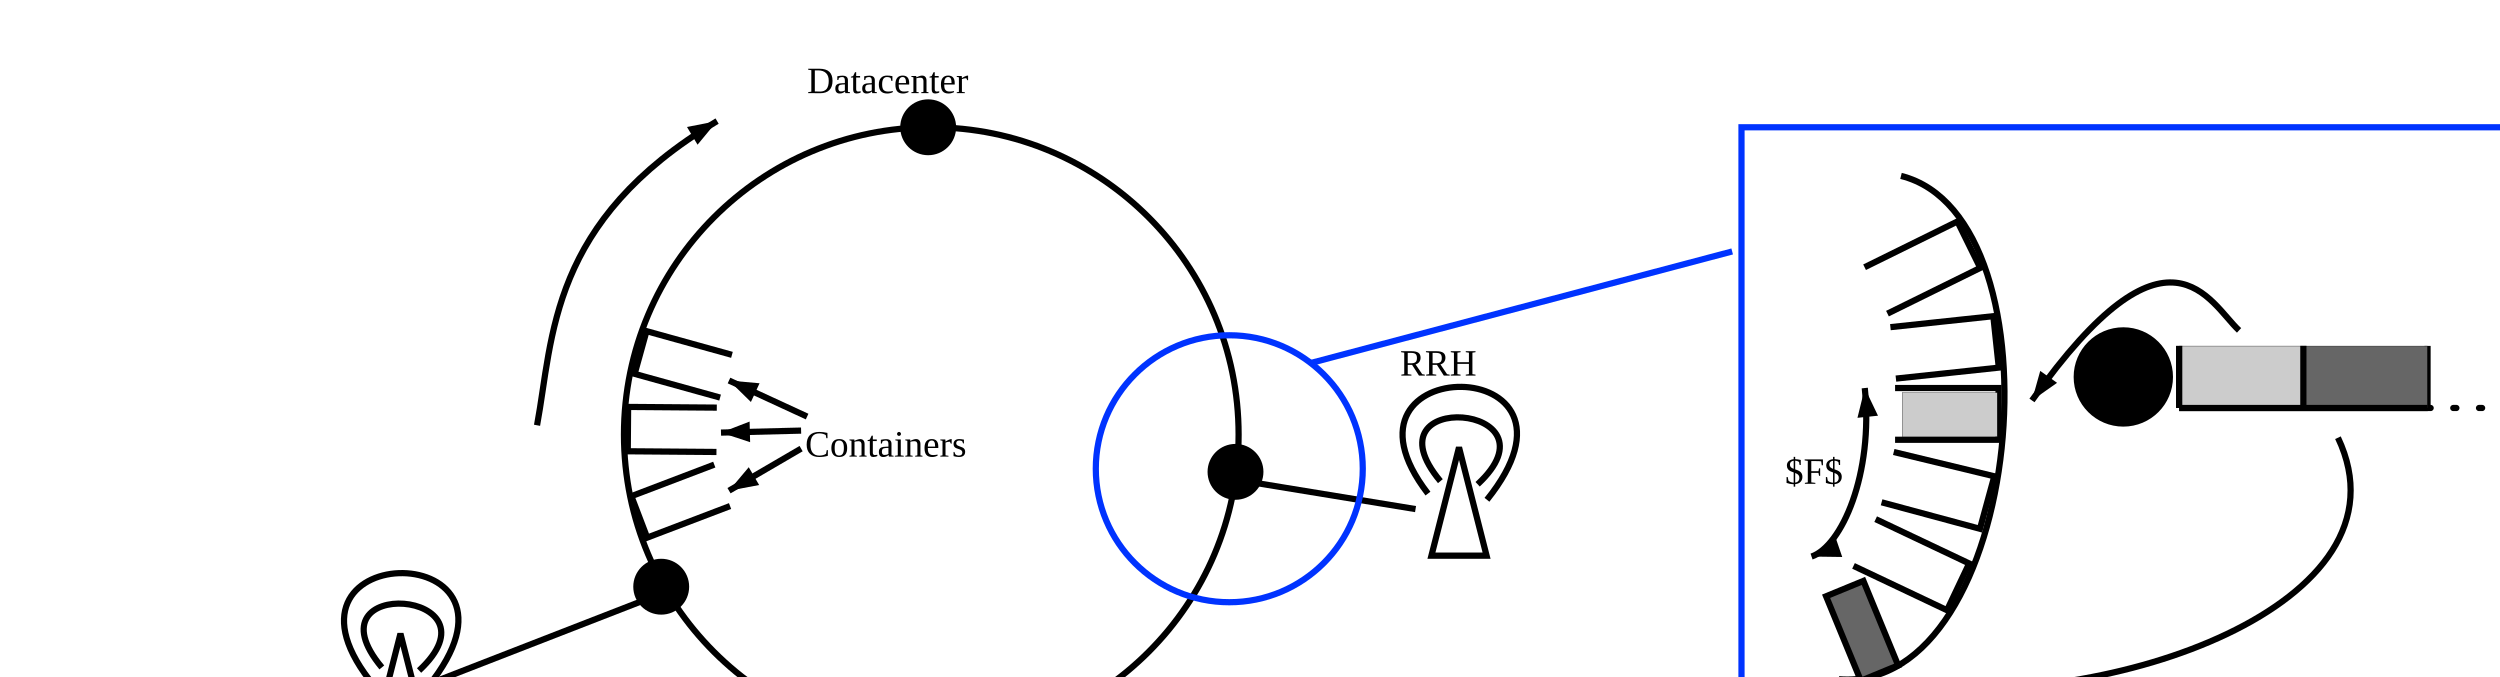
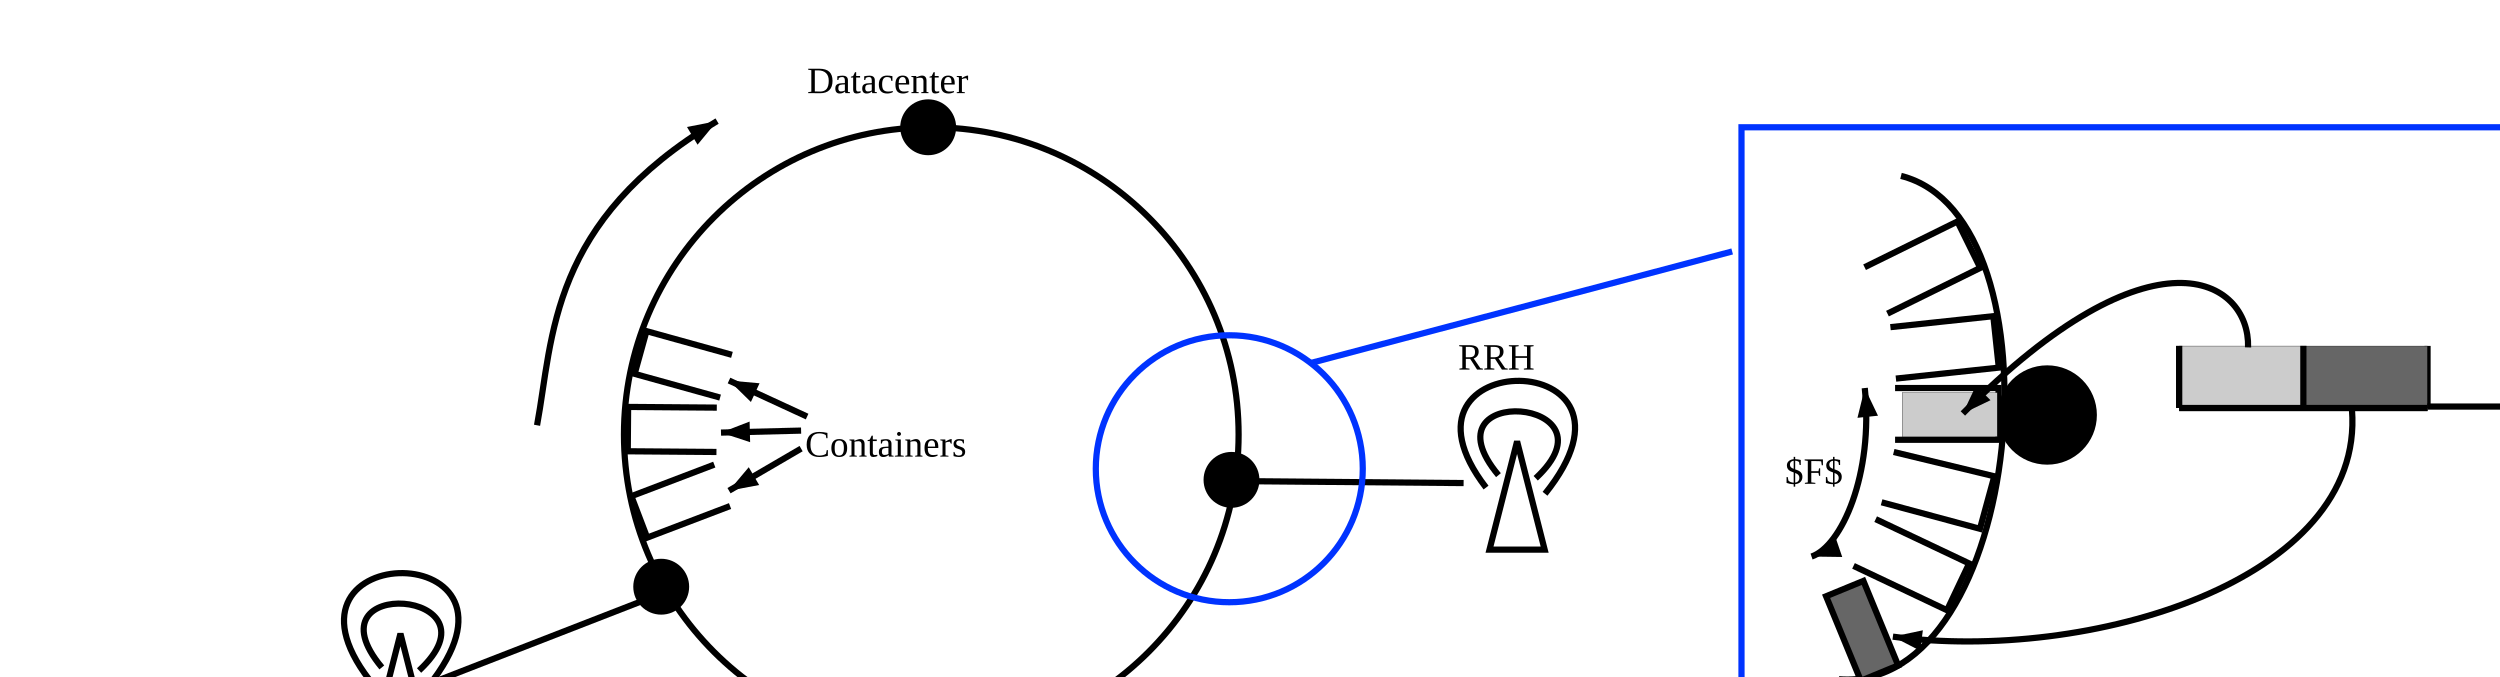
<svg xmlns="http://www.w3.org/2000/svg" xmlns:ns1="http://latexdraw.sourceforge.net/namespaces/latexdraw" version="1.1" baseProfile="full">
  <g>
-     <g ns1:type="circle" id="id892310571">
+     <g ns1:type="circle" id="id709680317">
      <circle cx="300.0" cy="140.0" r="99.0" ns1:borderPos="outer" stroke-width="2.0" stroke="black" fill="none" />
    </g>
-     <g ns1:type="triangle" id="id197065952" ns1:points="460.0 140.0 480.0 140.0 480.0 180.0 480.0 180.0">
-       <polygon points="470.0,144.123 478.882,179.0 461.118,179.0" ns1:borderPos="outer" stroke-width="2.0" stroke="black" fill="none" />
+     <g ns1:type="triangle" id="id1361520819" ns1:points="478.7096774193551 138.0645161290322 498.7096774193551 138.0645161290322 498.7096774193551 178.0645161290322 498.7096774193551 178.0645161290322">
+       <polygon points="488.71,142.188 497.592,177.065 479.828,177.065" ns1:borderPos="outer" stroke-width="2.0" stroke="black" fill="none" />
    </g>
-     <g ns1:type="circle" id="id923345526">
+     <g ns1:type="circle" id="id824507102">
      <circle cx="213.0" cy="189.0" r="8.0" ns1:borderPos="outer" stroke-width="2.0" stroke="black" fill="black" />
    </g>
-     <g ns1:type="circle" id="id101444984">
+     <g ns1:type="circle" id="id1255470181">
      <circle cx="299.0" cy="41.0" r="8.0" ns1:borderPos="outer" stroke-width="2.0" stroke="black" fill="black" />
    </g>
-     <g ns1:type="circle" id="id1480162027">
-       <circle cx="398.0" cy="152.0" r="8.0" ns1:borderPos="outer" stroke-width="2.0" stroke="black" fill="black" />
+     <g ns1:type="circle" id="id1338592537">
+       <circle cx="396.71" cy="154.581" r="8.0" ns1:borderPos="outer" stroke-width="2.0" stroke="black" fill="black" />
    </g>
-     <g ns1:type="joinedLines" id="id920581796">
+     <g ns1:type="joinedLines" id="id1897551539">
      <polyline points="139.0,220.0 211.0,192.0 211.0,192.0 " stroke-width="2.0" stroke="black" fill="none" ns1:rotationAngle="0.0" />
    </g>
-     <g ns1:type="joinedLines" id="id969815030">
-       <polyline points="401.0,155.0 456.0,164.0 " stroke-width="2.0" stroke="black" ns1:rotationAngle="0.0" />
+     <g ns1:type="joinedLines" id="id751803082">
+       <polyline points="401.0,155.0 471.484,155.613 " stroke-width="2.0" stroke="black" ns1:rotationAngle="0.0" />
    </g>
-     <g ns1:type="bezierCurve" id="id242859018">
-       <path d="M 231.0 39.0 C 176.692 71.337 178.273 108.776 173.0 137.0 " stroke-width="2.0" stroke="black" fill="none" ns1:rotationAngle="0.0" marker-start="url(#arrow0-242859018)" />
+     <g ns1:type="bezierCurve" id="id1407171255">
+       <path d="M 231.0 39.0 C 176.692 71.337 178.273 108.776 173.0 137.0 " stroke-width="2.0" stroke="black" fill="none" ns1:rotationAngle="0.0" marker-start="url(#arrow0-1407171255)" />
    </g>
-     <g ns1:type="bezierCurve" id="id1714079352">
-       <path d="M 464.0 155.0 C 439.0 125.0 504.0 130.0 476.0 156.0 " stroke-width="2.0" stroke="black" fill="none" ns1:rotationAngle="0.0" />
+     <g ns1:type="bezierCurve" id="id1297292898">
+       <path d="M 482.71 153.065 C 457.71 123.065 522.71 128.065 494.71 154.065 " stroke-width="2.0" stroke="black" fill="none" ns1:rotationAngle="0.0" />
    </g>
-     <g ns1:type="bezierCurve" id="id1844742411">
-       <path d="M 479.0 161.0 C 517.9 112.667 424.6 113.0 460.0 159.0 " stroke-width="2.0" stroke="black" fill="none" ns1:rotationAngle="0.0" />
+     <g ns1:type="bezierCurve" id="id585220351">
+       <path d="M 497.71 159.065 C 536.61 110.731 443.31 111.065 478.71 157.065 " stroke-width="2.0" stroke="black" fill="none" ns1:rotationAngle="0.0" />
    </g>
-     <g ns1:type="triangle" id="id1726642194" ns1:points="119.0 200.0 139.0 200.0 139.0 240.0 139.0 240.0">
+     <g ns1:type="triangle" id="id695835375" ns1:points="119.0 200.0 139.0 200.0 139.0 240.0 139.0 240.0">
      <polygon points="129.0,204.123 137.882,239.0 120.118,239.0" ns1:borderPos="outer" stroke-width="2.0" stroke="black" fill="none" />
    </g>
-     <g ns1:type="bezierCurve" id="id943501856">
+     <g ns1:type="bezierCurve" id="id664408678">
      <path d="M 123.0 215.0 C 98.0 185.0 163.0 190.0 135.0 216.0 " stroke-width="2.0" stroke="black" fill="none" ns1:rotationAngle="0.0" />
    </g>
-     <g ns1:type="bezierCurve" id="id1126834396">
+     <g ns1:type="bezierCurve" id="id1603838715">
      <path d="M 138.0 221.0 C 176.9 172.667 83.6 173.0 119.0 219.0 " stroke-width="2.0" stroke="black" fill="none" ns1:rotationAngle="0.0" />
    </g>
-     <g ns1:type="text" id="id1852038731" fill="black" ns1:position="bl">
-       <text x="451.0" y="121.0">RRH</text>
+     <g ns1:type="text" id="id1051475380" fill="black" ns1:position="bl">
+       <text x="469.71" y="119.065">RRH</text>
    </g>
-     <g ns1:type="text" id="id1758271358" fill="black" ns1:position="bl">
+     <g ns1:type="text" id="id1073030804" fill="black" ns1:position="bl">
      <text x="260.0" y="30.0">Datacenter</text>
    </g>
-     <g ns1:type="circle" id="id86781764">
+     <g ns1:type="circle" id="id1585561802">
      <circle cx="396.0" cy="151.0" r="43.0" ns1:borderPos="outer" stroke-width="2.0" stroke="#0033ff" fill="none" />
    </g>
-     <g ns1:type="joinedLines" id="id1978564364">
+     <g ns1:type="joinedLines" id="id356709177">
      <polyline points="422.0,117.0 558.0,81.0 " stroke-width="2.0" stroke="#0033ff" ns1:rotationAngle="0.0" />
    </g>
-     <g ns1:type="rectangle" id="id59602685">
+     <g ns1:type="rectangle" id="id234830774">
      <rect x="561.0" y="41.0" width="353.286" height="198.0" ns1:borderPos="outer" stroke-width="2.0" stroke="#0033ff" fill="none" />
    </g>
-     <g ns1:type="joinedLines" id="id972348729">
+     <g ns1:type="joinedLines" id="id1082971423">
      <polyline points="702.0,111.429 702.0,131.429 " stroke-width="2.0" stroke="black" ns1:rotationAngle="0.0" />
    </g>
-     <g ns1:type="joinedLines" id="id1243750701">
+     <g ns1:type="joinedLines" id="id1341649289">
      <polyline points="742.0,111.429 742.0,131.429 " stroke-width="2.0" stroke="black" ns1:rotationAngle="0.0" />
    </g>
-     <g ns1:type="joinedLines" id="id531195694">
+     <g ns1:type="joinedLines" id="id111766678">
      <polyline points="782.0,111.429 782.0,131.429 " stroke-width="2.0" stroke="black" ns1:rotationAngle="0.0" />
    </g>
-     <g ns1:type="joinedLines" id="id1788347826">
+     <g ns1:type="joinedLines" id="id1204562052">
      <polyline points="702.0,131.429 782.0,131.429 " stroke-width="2.0" stroke="black" ns1:rotationAngle="0.0" />
    </g>
-     <g ns1:type="joinedLines" id="id17341540">
-       <polyline points="782.0,131.429 862.0,131.429 " stroke-width="2.0" stroke="black" stroke-linecap="round" stroke-dasharray="1, 7.292" ns1:rotationAngle="0.0" />
+     <g ns1:type="triangle" id="id1595035940" ns1:points="851.9677419354839 110.1382488479262 871.9677419354839 110.1382488479262 871.9677419354839 150.1382488479262 871.9677419354839 150.1382488479262">
+       <polygon points="861.968,114.261 870.85,149.138 853.086,149.138" ns1:borderPos="outer" stroke-width="2.0" stroke="black" fill="none" />
    </g>
-     <g ns1:type="triangle" id="id980240482" ns1:points="861.0 111.42857142857133 881.0 111.42857142857133 881.0 151.42857142857133 881.0 151.42857142857133">
-       <polygon points="871.0,115.552 879.882,150.429 862.118,150.429" ns1:borderPos="outer" stroke-width="2.0" stroke="black" fill="none" />
+     <g ns1:type="bezierCurve" id="id308881217">
+       <path d="M 855.968 125.138 C 830.968 95.138 895.968 100.138 867.968 126.138 " stroke-width="2.0" stroke="black" fill="none" ns1:rotationAngle="0.0" />
    </g>
-     <g ns1:type="bezierCurve" id="id1365676597">
-       <path d="M 865.0 126.429 C 840.0 96.429 905.0 101.429 877.0 127.429 " stroke-width="2.0" stroke="black" fill="none" ns1:rotationAngle="0.0" />
+     <g ns1:type="bezierCurve" id="id1080569927">
+       <path d="M 870.968 131.138 C 909.868 82.805 816.568 83.138 851.968 129.138 " stroke-width="2.0" stroke="black" fill="none" ns1:rotationAngle="0.0" />
    </g>
-     <g ns1:type="bezierCurve" id="id502546294">
-       <path d="M 880.0 132.429 C 918.9 84.095 825.6 84.429 861.0 130.429 " stroke-width="2.0" stroke="black" fill="none" ns1:rotationAngle="0.0" />
-     </g>
-     <g ns1:type="rectangle" id="id1733729569">
+     <g ns1:type="rectangle" id="id402909620">
      <rect x="702.05" y="111.479" width="39.9" height="19.9" ns1:borderPos="outer" stroke-width="0.1" stroke="black" fill="#cccccc" />
    </g>
-     <g ns1:type="rectangle" id="id1960274504">
+     <g ns1:type="rectangle" id="id1659897038">
      <rect x="742.05" y="111.479" width="39.9" height="19.9" ns1:borderPos="outer" stroke-width="0.1" stroke="black" fill="#666666" />
    </g>
-     <g ns1:type="joinedLines" id="id1509897738">
+     <g ns1:type="joinedLines" id="id2059412386">
      <polyline points="702.0,111.429 702.0,131.429 " stroke-width="2.0" stroke="black" ns1:rotationAngle="0.0" />
    </g>
-     <g ns1:type="joinedLines" id="id157027819">
+     <g ns1:type="joinedLines" id="id604250142">
      <polyline points="742.0,111.429 742.0,131.429 " stroke-width="2.0" stroke="black" ns1:rotationAngle="0.0" />
    </g>
-     <g ns1:type="joinedLines" id="id195277817">
+     <g ns1:type="joinedLines" id="id1799374246">
      <polyline points="702.0,131.429 782.0,131.429 " stroke-width="2.0" stroke="black" ns1:rotationAngle="0.0" />
    </g>
-     <g ns1:type="bezierCurve" id="id1127499533">
-       <path d="M 615.571 220.571 C 678.286 229 778.714 195 753.143 141 " stroke-width="2.0" stroke="black" fill="none" ns1:rotationAngle="0.0" marker-start="url(#arrow0-1127499533)" />
+     <g ns1:type="bezierCurve" id="id752939092">
+       <path d="M 609.765 205.088 C 672.479 213.516 761.94 187.258 757.659 131.968 " stroke-width="2.0" stroke="black" fill="none" ns1:rotationAngle="0.0" marker-start="url(#arrow0-752939092)" />
    </g>
-     <g ns1:type="bezierCurve" id="id157260943">
-       <path d="M 654.571 129 C 698.643 66.743 711.795 97.658 721.286 106.429 " stroke-width="2.0" stroke="black" fill="none" ns1:rotationAngle="0.0" marker-start="url(#arrow0-157260943)" />
-     </g>
-     <g ns1:type="text" id="id834415298" fill="black" ns1:position="bl">
+     <g ns1:type="text" id="id864157074" fill="black" ns1:position="bl">
      <text x="575.0" y="155.857">$F$ </text>
    </g>
-     <g ns1:type="circle" id="id503910944">
-       <circle cx="684.0" cy="121.429" r="15.0" ns1:borderPos="outer" stroke-width="2.0" stroke="black" fill="black" />
+     <g ns1:type="circle" id="id585715916">
+       <circle cx="659.484" cy="133.687" r="15.0" ns1:borderPos="outer" stroke-width="2.0" stroke="black" fill="black" />
    </g>
-     <g ns1:type="bezierCurve" id="id375140455">
+     <g ns1:type="bezierCurve" id="id1083373867">
      <path d="M 612.381 56.667 C 665.714 70.0 652.143 223.571 592.381 218.81 " stroke-width="2.0" stroke="black" fill="none" ns1:rotationAngle="0.0" />
    </g>
-     <g ns1:type="joinedLines" id="id1045261197">
+     <g ns1:type="joinedLines" id="id348430754">
      <polyline points="610.476,125 643.81,125 643.81,141.667 610.476,141.667 " stroke-width="2.0" stroke="black" fill="none" ns1:rotationAngle="0.0" />
    </g>
-     <g ns1:type="joinedLines" id="id1085785735">
-       <polyline points="608.972,105.386 642.117,101.851 643.885,118.423 610.74,121.959 " stroke-width="2.0" stroke="black" fill="none" ns1:rotationAngle="-0.10627520961785317" />
+     <g ns1:type="joinedLines" id="id266253237">
+       <polyline points="608.972,105.386 642.117,101.851 643.885,118.423 610.74,121.959 " stroke-width="2.0" stroke="black" fill="none" ns1:rotationAngle="0.0" />
    </g>
-     <g ns1:type="joinedLines" id="id1430204558">
-       <polyline points="610.041,145.607 642.443,153.43 637.817,170.346 606.129,161.808 " stroke-width="2.0" stroke="black" fill="none" ns1:rotationAngle="0.23692160855999125" />
+     <g ns1:type="joinedLines" id="id1560824772">
+       <polyline points="610.041,145.607 642.443,153.43 637.817,170.346 606.129,161.808 " stroke-width="2.0" stroke="black" fill="none" ns1:rotationAngle="0.0" />
    </g>
-     <g ns1:type="joinedLines" id="id1558385829">
-       <polyline points="604.221,167.237 634.344,181.511 627.207,196.572 597.085,182.299 " stroke-width="2.0" stroke="black" fill="none" ns1:rotationAngle="0.44251566791442964" />
+     <g ns1:type="joinedLines" id="id1832395764">
+       <polyline points="604.221,167.237 634.344,181.511 627.207,196.572 597.085,182.299 " stroke-width="2.0" stroke="black" fill="none" ns1:rotationAngle="0.0" />
    </g>
-     <g ns1:type="joinedLines" id="id2089542213">
-       <polyline points="600.652,86.084 630.551,71.347 637.919,86.297 608.021,101.034 " stroke-width="2.0" stroke="black" fill="none" ns1:rotationAngle="-0.45795382615209346" />
+     <g ns1:type="joinedLines" id="id530479065">
+       <polyline points="600.652,86.084 630.551,71.347 637.919,86.297 608.021,101.034 " stroke-width="2.0" stroke="black" fill="none" ns1:rotationAngle="0.0" />
    </g>
-     <g ns1:type="rectangle" id="id887702494">
+     <g ns1:type="rectangle" id="id801486247">
      <rect x="612.764" y="126.479" width="30.614" height="14.186" ns1:borderPos="outer" stroke-width="0.1" stroke="black" fill="#cccccc" />
    </g>
-     <g ns1:type="rectangle" id="id1347295099" transform="rotate(67.64108) translate(-183.7306 -680.6694)">
+     <g ns1:type="rectangle" id="id2033685440" transform="rotate(67.64108) translate(-183.7306 -680.6694)">
      <rect x="585.143" y="196.714" width="29.429" height="13.0" ns1:borderPos="outer" stroke-width="2.0" stroke="black" fill="#666666" />
    </g>
-     <g ns1:type="bezierCurve" id="id1871493081">
-       <path d="M 600.714 125.0 C 603.571 152.792 593.214 175.996 583.571 179.286 " stroke-width="2.0" stroke="black" fill="none" ns1:rotationAngle="0.0" marker-start="url(#arrow0-1871493081)" marker-end="url(#arrow1-1871493081)" />
+     <g ns1:type="bezierCurve" id="id141386364">
+       <path d="M 600.714 125.0 C 603.571 152.792 593.214 175.996 583.571 179.286 " stroke-width="2.0" stroke="black" fill="none" ns1:rotationAngle="0.0" marker-start="url(#arrow0-141386364)" marker-end="url(#arrow1-141386364)" />
    </g>
-     <g ns1:type="joinedLines" id="id1054941731">
-       <polyline points="230.093,149.668 203.393,159.839 208.479,173.189 235.178,163.018 " stroke-width="2.0" stroke="black" fill="none" ns1:rotationAngle="1.206817370285255" />
+     <g ns1:type="joinedLines" id="id4688968">
+       <polyline points="230.093,149.668 203.393,159.839 208.479,173.189 235.178,163.018 " stroke-width="2.0" stroke="black" fill="none" ns1:rotationAngle="0.0" />
    </g>
-     <g ns1:type="joinedLines" id="id1511569434">
-       <polyline points="230.908,131.311 202.338,131.086 202.225,145.371 230.796,145.596 " stroke-width="2.0" stroke="black" fill="none" ns1:rotationAngle="1.5786725443742515" />
+     <g ns1:type="joinedLines" id="id1432057686">
+       <polyline points="230.908,131.311 202.338,131.086 202.225,145.371 230.796,145.596 " stroke-width="2.0" stroke="black" fill="none" ns1:rotationAngle="0.0" />
    </g>
-     <g ns1:type="joinedLines" id="id1347133959">
-       <polyline points="235.791,114.31 208.259,106.671 204.44,120.437 231.971,128.076 " stroke-width="2.0" stroke="black" fill="none" ns1:rotationAngle="1.841508824506073" />
+     <g ns1:type="joinedLines" id="id1896090938">
+       <polyline points="235.791,114.31 208.259,106.671 204.44,120.437 231.971,128.076 " stroke-width="2.0" stroke="black" fill="none" ns1:rotationAngle="0.0" />
    </g>
-     <g ns1:type="joinedLines" id="id1373980024">
-       <polyline points="234.839,122.581 260,134.194 " stroke-width="2.0" stroke="black" ns1:rotationAngle="0.0" marker-start="url(#arrow0-1373980024)" />
+     <g ns1:type="joinedLines" id="id2109999891">
+       <polyline points="234.839,122.581 260,134.194 " stroke-width="2.0" stroke="black" ns1:rotationAngle="0.0" marker-start="url(#arrow0-2109999891)" />
    </g>
-     <g ns1:type="joinedLines" id="id1008048198">
-       <polyline points="232.258,139.355 258.065,138.71 " stroke-width="2.0" stroke="black" ns1:rotationAngle="0.0" marker-start="url(#arrow0-1008048198)" />
+     <g ns1:type="joinedLines" id="id246374182">
+       <polyline points="232.258,139.355 258.065,138.71 " stroke-width="2.0" stroke="black" ns1:rotationAngle="0.0" marker-start="url(#arrow0-246374182)" />
    </g>
-     <g ns1:type="joinedLines" id="id1318292940">
-       <polyline points="234.839,158.065 258.065,144.516 " stroke-width="2.0" stroke="black" ns1:rotationAngle="0.0" marker-start="url(#arrow0-1318292940)" />
+     <g ns1:type="joinedLines" id="id2045835785">
+       <polyline points="234.839,158.065 258.065,144.516 " stroke-width="2.0" stroke="black" ns1:rotationAngle="0.0" marker-start="url(#arrow0-2045835785)" />
    </g>
-     <g ns1:type="text" id="id1262159564" fill="black" ns1:position="bl">
+     <g ns1:type="text" id="id1722985635" fill="black" ns1:position="bl">
      <text x="259.355" y="147.097">Containers</text>
+     </g>
+     <g ns1:type="bezierCurve" id="id1256425119">
+       <path d="M 632.313 133.194 C 693.272 71.619 724.816 89.781 724.189 111.912 " stroke-width="2.0" stroke="black" fill="none" ns1:rotationAngle="0.0" marker-start="url(#arrow0-1256425119)" />
+     </g>
+     <g ns1:type="joinedLines" id="id1620765565">
+       <polyline points="781.935,130.968 846.452,130.968 846.452,130.968 " stroke-width="2.0" stroke="black" fill="none" ns1:rotationAngle="0.0" />
    </g>
  </g>
  <defs>
-     <marker overflow="visible" orient="auto" id="arrow0-242859018">
+     <marker overflow="visible" orient="auto" id="arrow0-1407171255">
      <path d="M 0.0 0.0 L 4.652 1.661 L 4.652 0.0 L 4.652 -1.661 z " ns1:arrSizeNum="2.0" fill="black" />
    </marker>
-     <marker overflow="visible" orient="auto" id="arrow0-1127499533">
+     <marker overflow="visible" orient="auto" id="arrow0-752939092">
      <path d="M 0.0 0.0 L 4.652 1.661 L 4.652 0.0 L 4.652 -1.661 z " ns1:arrSizeNum="2.0" fill="black" />
    </marker>
-     <marker overflow="visible" orient="auto" id="arrow0-157260943">
+     <marker overflow="visible" orient="auto" id="arrow0-141386364">
      <path d="M 0.0 0.0 L 4.652 1.661 L 4.652 0.0 L 4.652 -1.661 z " ns1:arrSizeNum="2.0" fill="black" />
    </marker>
-     <marker overflow="visible" orient="auto" id="arrow0-1871493081">
+     <marker overflow="visible" orient="auto" id="arrow1-141386364">
+       <path d="M 0.0 0.0 L -4.652 1.661 L -4.652 0.0 L -4.652 -1.661 z " ns1:arrSizeNum="2.0" fill="black" />
+     </marker>
+     <marker overflow="visible" orient="auto" id="arrow0-2109999891">
      <path d="M 0.0 0.0 L 4.652 1.661 L 4.652 0.0 L 4.652 -1.661 z " ns1:arrSizeNum="2.0" fill="black" />
    </marker>
-     <marker overflow="visible" orient="auto" id="arrow1-1871493081">
-       <path d="M 0.0 0.0 L -4.652 1.661 L -4.652 0.0 L -4.652 -1.661 z " ns1:arrSizeNum="2.0" fill="black" />
-     </marker>
-     <marker overflow="visible" orient="auto" id="arrow0-1373980024">
+     <marker overflow="visible" orient="auto" id="arrow0-246374182">
      <path d="M 0.0 0.0 L 4.652 1.661 L 4.652 0.0 L 4.652 -1.661 z " ns1:arrSizeNum="2.0" fill="black" />
    </marker>
-     <marker overflow="visible" orient="auto" id="arrow0-1008048198">
+     <marker overflow="visible" orient="auto" id="arrow0-2045835785">
      <path d="M 0.0 0.0 L 4.652 1.661 L 4.652 0.0 L 4.652 -1.661 z " ns1:arrSizeNum="2.0" fill="black" />
    </marker>
-     <marker overflow="visible" orient="auto" id="arrow0-1318292940">
+     <marker overflow="visible" orient="auto" id="arrow0-1256425119">
      <path d="M 0.0 0.0 L 4.652 1.661 L 4.652 0.0 L 4.652 -1.661 z " ns1:arrSizeNum="2.0" fill="black" />
    </marker>
  </defs>
</svg>
